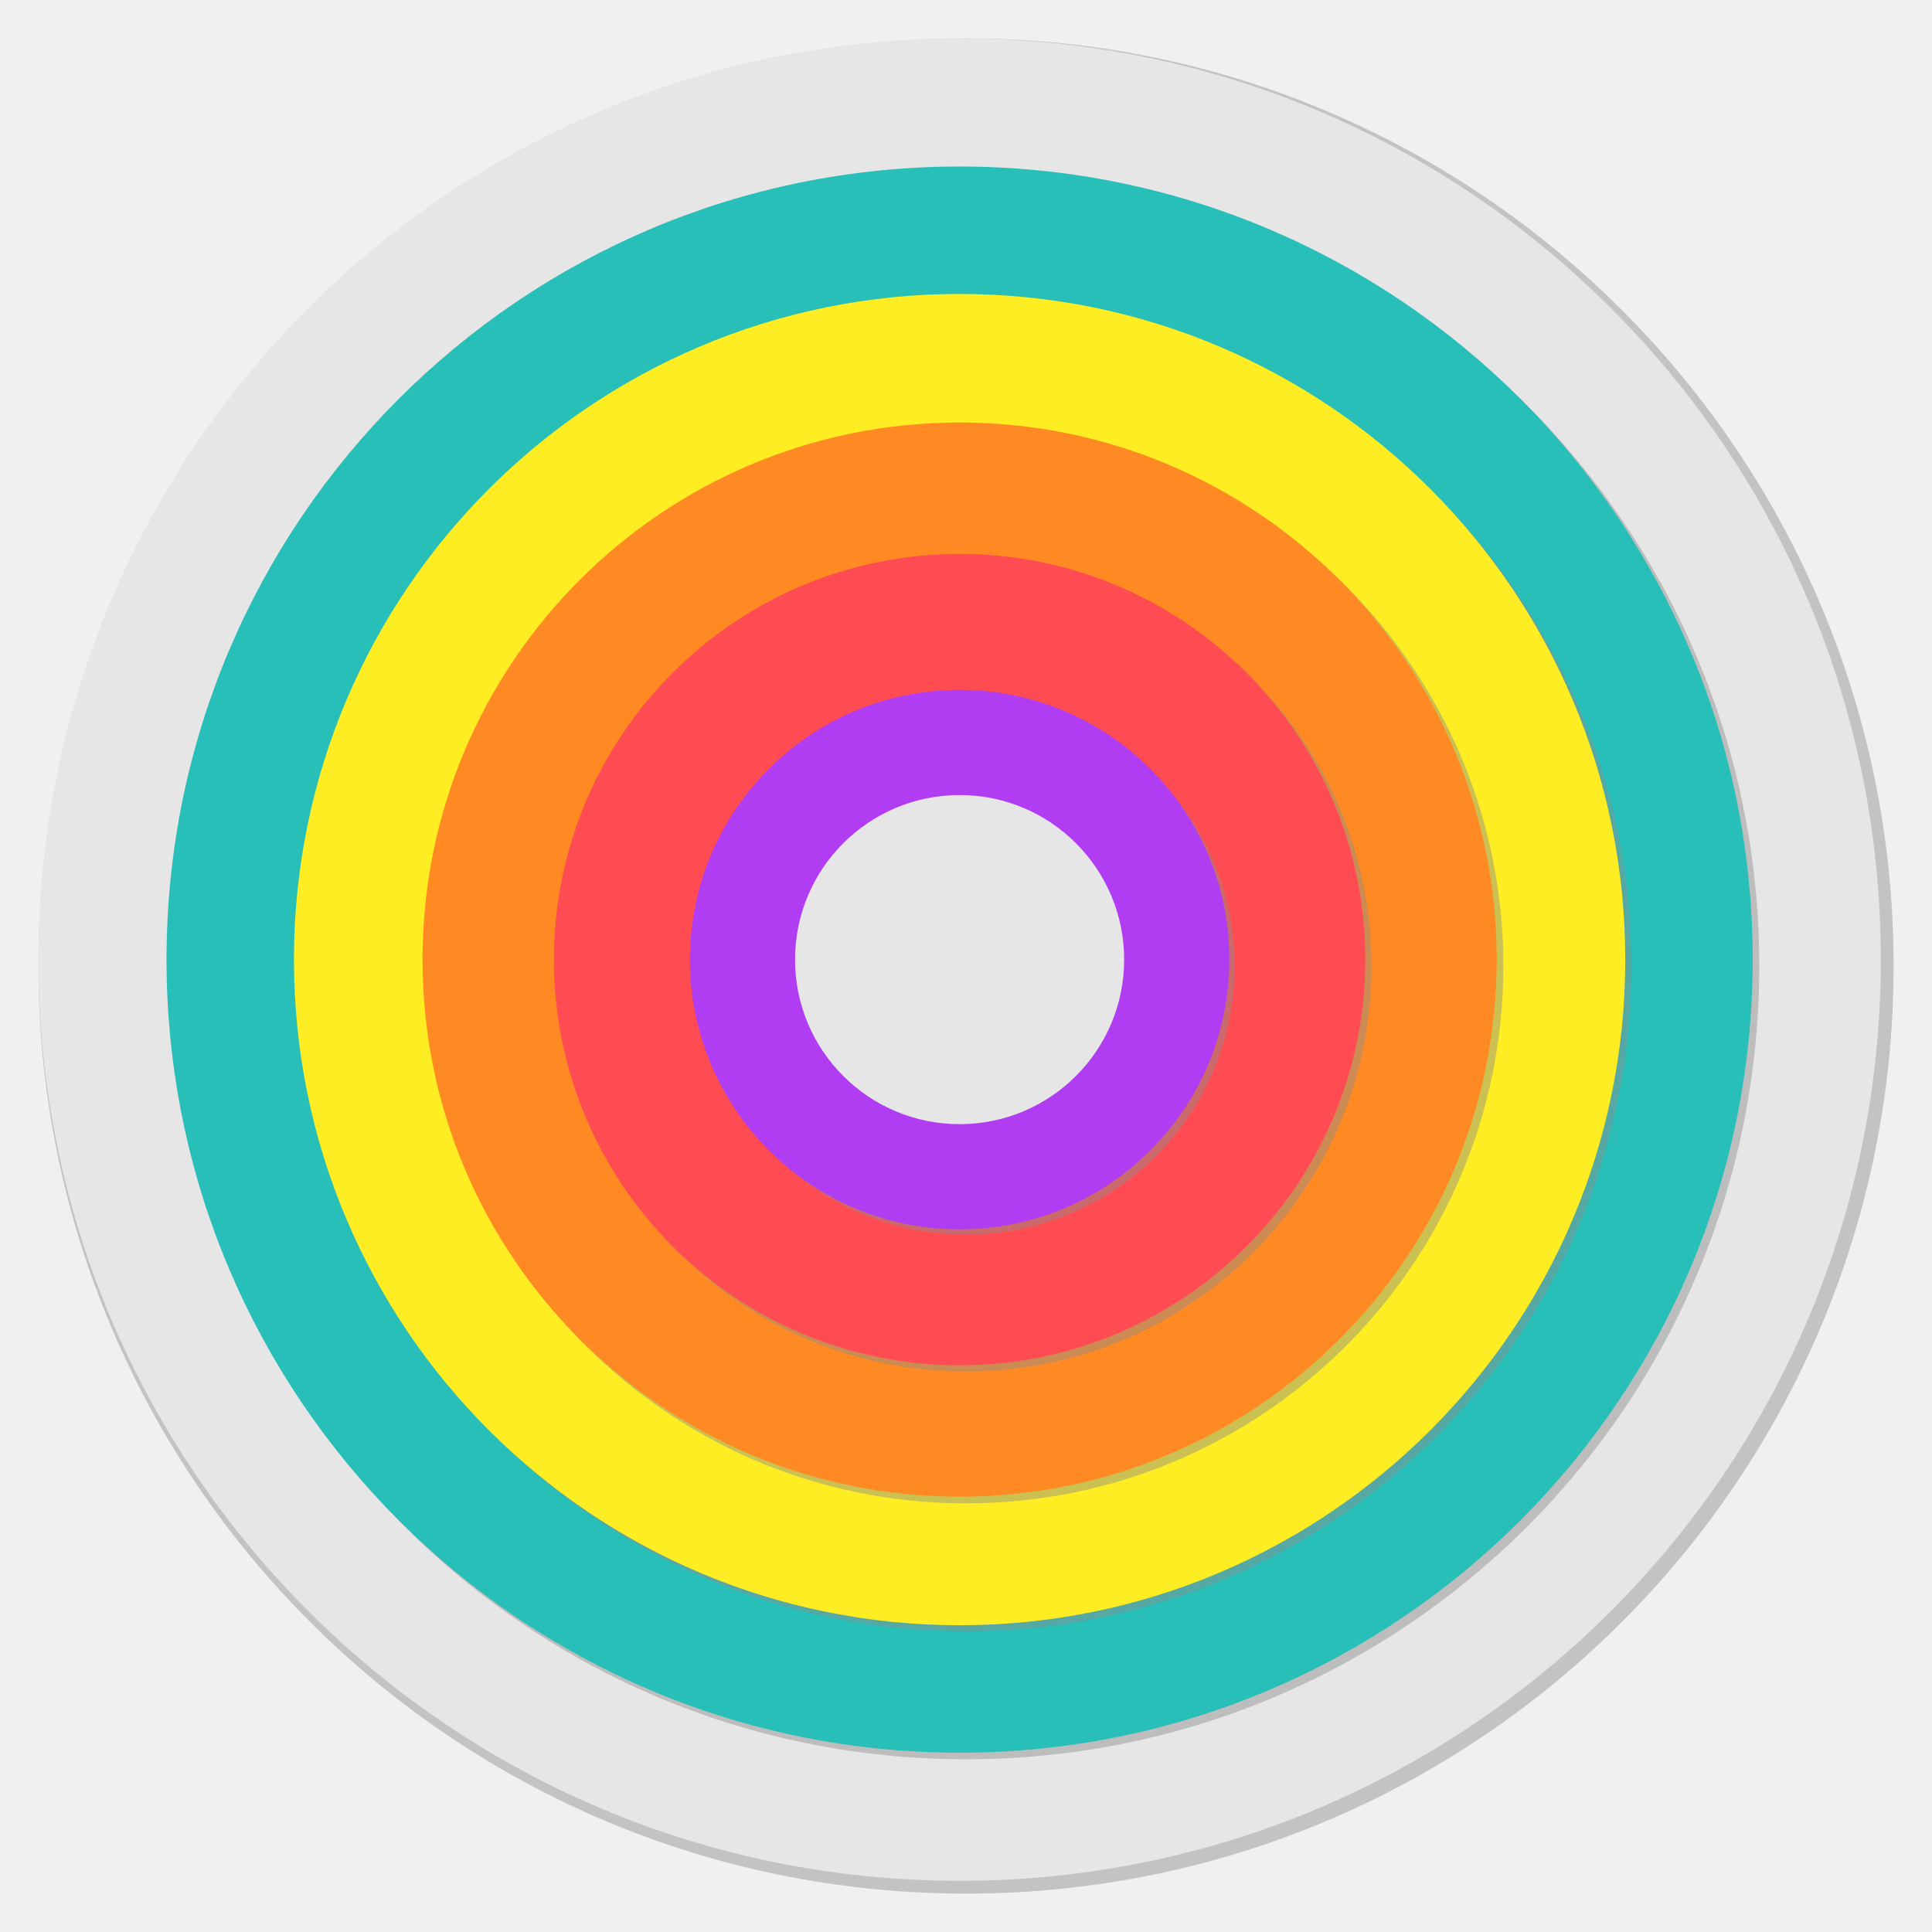
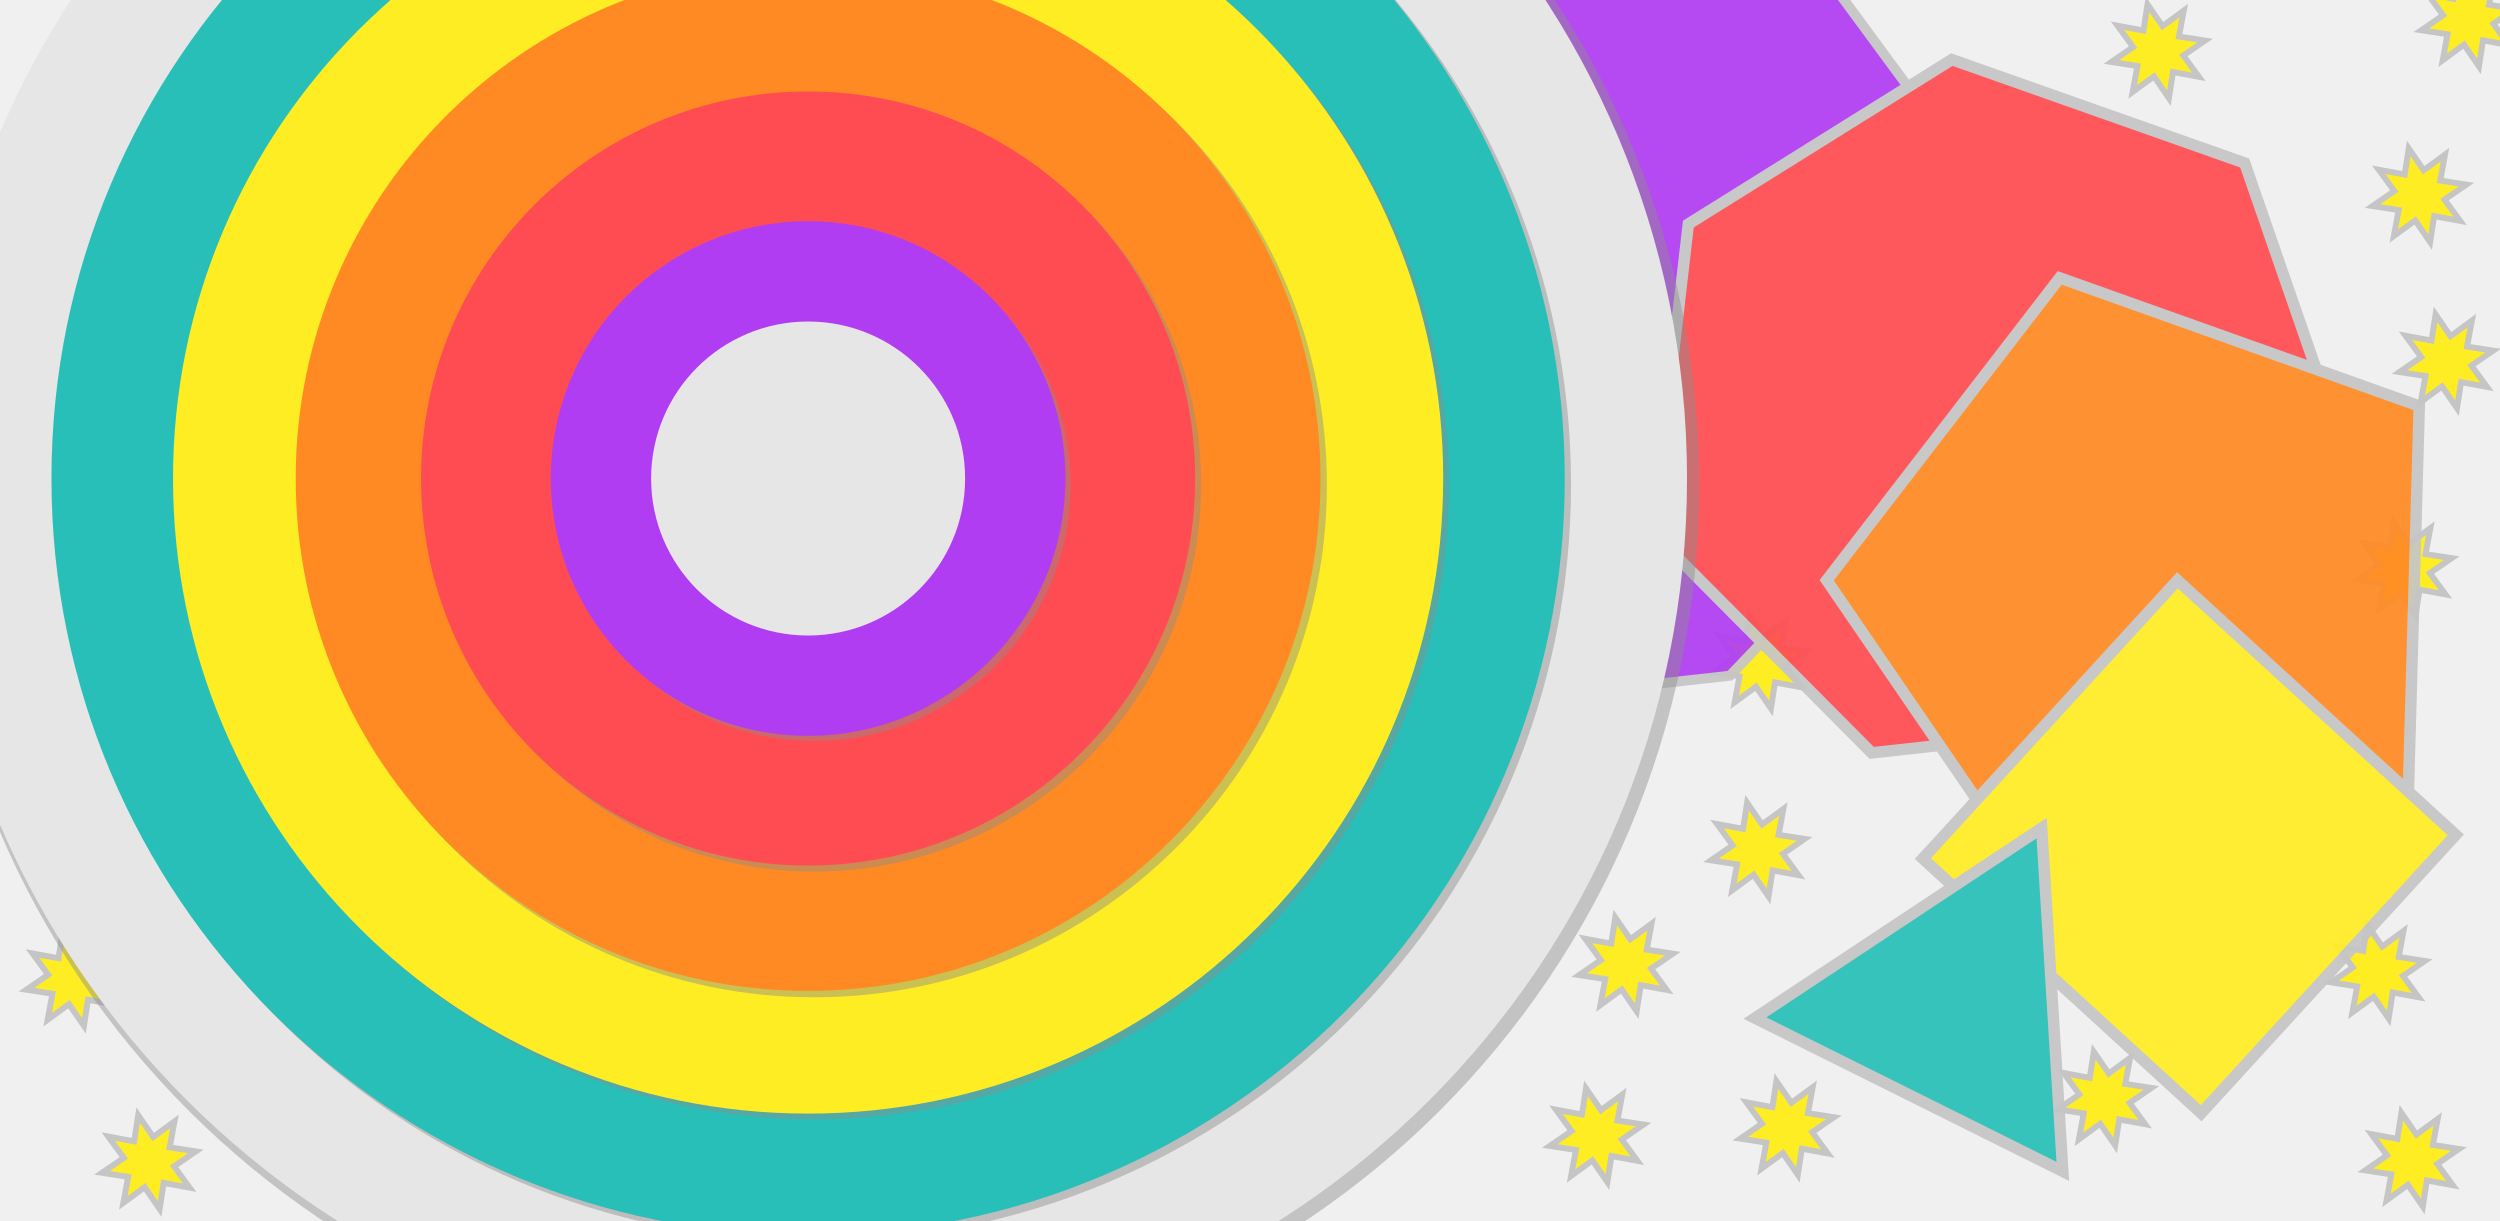
- <svg xmlns="http://www.w3.org/2000/svg" width="755" height="755" id="svg2" version="1.1" style="enable-background:new">
+ <svg xmlns="http://www.w3.org/2000/svg" width="1024" height="500" id="svg2" version="1.1" style="enable-background:new">
  <defs id="defs4">
    <linearGradient id="linearGradient3823">
      <stop style="stop-color:#4599ff;stop-opacity:0;" offset="0" id="stop3825" />
      <stop style="stop-color:#005aff;stop-opacity:1;" offset="1" id="stop3827" />
    </linearGradient>
  </defs>
-   <g id="layer5" style="display:inline" transform="translate(-125,-125)">
-     <path style="opacity:0.453;fill:#2294f5;fill-opacity:1;display:inline" id="path4046" d="m 858.571,497.857 c 0,197.639 -160.218,357.857 -357.857,357.857 -197.639,0 -357.857,-160.218 -357.857,-357.857 C 142.857,300.218 303.075,140 500.714,140 c 197.639,0 357.857,160.218 357.857,357.857 z" transform="matrix(0.8662675,0,0,0.8662675,68.74751,71.22257)" />
-     <path transform="matrix(1.012974,0,0,1.012974,-4.710602,-1.816383)" d="m 858.571,497.857 c 0,197.639 -160.218,357.857 -357.857,357.857 -197.639,0 -357.857,-160.218 -357.857,-357.857 C 142.857,300.218 303.075,140 500.714,140 c 197.639,0 357.857,160.218 357.857,357.857 z" id="path4486" style="opacity:0.453;fill:#8b8b8b;fill-opacity:1;display:inline" />
+   <g id="layer14">
+     <path style="fill:#ffed24;fill-opacity:1;stroke:#c5c5c5;stroke-width:4.7;stroke-miterlimit:4;stroke-opacity:1;stroke-dasharray:none" id="path3966" d="M 659.66,470.43 656.462,491.059 644.627,473.863 627.779,486.189 631.57,465.66 610.941,462.462 628.137,450.627 615.811,433.779 636.34,437.57 l 3.198,-20.629 11.835,17.197 16.848,-12.326 -3.791,20.529 20.629,3.198 -17.197,11.835 12.326,16.848 z" transform="matrix(0.5178803,0,0,0.5178803,318.4135,229.8823)" />
+     <path transform="matrix(0.5178803,0,0,0.5178803,330.4135,159.8823)" d="M 659.66,470.43 656.462,491.059 644.627,473.863 627.779,486.189 631.57,465.66 610.941,462.462 628.137,450.627 615.811,433.779 636.34,437.57 l 3.198,-20.629 11.835,17.197 16.848,-12.326 -3.791,20.529 20.629,3.198 -17.197,11.835 12.326,16.848 z" id="path3968" style="fill:#ffed24;fill-opacity:1;stroke:#c5c5c5;stroke-width:4.7;stroke-miterlimit:4;stroke-opacity:1;stroke-dasharray:none" />
+     <path style="fill:#ffed24;fill-opacity:1;stroke:#c5c5c5;stroke-width:4.7;stroke-miterlimit:4;stroke-opacity:1;stroke-dasharray:none" id="path3970" d="M 659.66,470.43 656.462,491.059 644.627,473.863 627.779,486.189 631.57,465.66 610.941,462.462 628.137,450.627 615.811,433.779 636.34,437.57 l 3.198,-20.629 11.835,17.197 16.848,-12.326 -3.791,20.529 20.629,3.198 -17.197,11.835 12.326,16.848 z" transform="matrix(0.5178803,0,0,0.5178803,396.4135,226.8823)" />
+     <path transform="matrix(0.5178803,0,0,0.5178803,384.4135,112.8823)" d="M 659.66,470.43 656.462,491.059 644.627,473.863 627.779,486.189 631.57,465.66 610.941,462.462 628.137,450.627 615.811,433.779 636.34,437.57 l 3.198,-20.629 11.835,17.197 16.848,-12.326 -3.791,20.529 20.629,3.198 -17.197,11.835 12.326,16.848 z" id="path3972" style="fill:#ffed24;fill-opacity:1;stroke:#c5c5c5;stroke-width:4.7;stroke-miterlimit:4;stroke-opacity:1;stroke-dasharray:none" />
+     <path style="fill:#ffed24;fill-opacity:1;stroke:#c5c5c5;stroke-width:4.7;stroke-miterlimit:4;stroke-opacity:1;stroke-dasharray:none" id="path3974" d="M 659.66,470.43 656.462,491.059 644.627,473.863 627.779,486.189 631.57,465.66 610.941,462.462 628.137,450.627 615.811,433.779 636.34,437.57 l 3.198,-20.629 11.835,17.197 16.848,-12.326 -3.791,20.529 20.629,3.198 -17.197,11.835 12.326,16.848 z" transform="matrix(0.5178803,0,0,0.5178803,526.4135,214.8823)" />
+     <path transform="matrix(0.5178803,0,0,0.5178803,638.4135,162.8823)" d="M 659.66,470.43 656.462,491.059 644.627,473.863 627.779,486.189 631.57,465.66 610.941,462.462 628.137,450.627 615.811,433.779 636.34,437.57 l 3.198,-20.629 11.835,17.197 16.848,-12.326 -3.791,20.529 20.629,3.198 -17.197,11.835 12.326,16.848 z" id="path3976" style="fill:#ffed24;fill-opacity:1;stroke:#c5c5c5;stroke-width:4.7;stroke-miterlimit:4;stroke-opacity:1;stroke-dasharray:none" />
+     <path style="fill:#ffed24;fill-opacity:1;stroke:#c5c5c5;stroke-width:4.7;stroke-miterlimit:4;stroke-opacity:1;stroke-dasharray:none" id="path3978" d="M 659.66,470.43 656.462,491.059 644.627,473.863 627.779,486.189 631.57,465.66 610.941,462.462 628.137,450.627 615.811,433.779 636.34,437.57 l 3.198,-20.629 11.835,17.197 16.848,-12.326 -3.791,20.529 20.629,3.198 -17.197,11.835 12.326,16.848 z" transform="matrix(0.5178803,0,0,0.5178803,649.4135,-2.11767)" />
+     <path transform="matrix(0.5178803,0,0,0.5178803,675.4135,-227.1177)" d="M 659.66,470.43 656.462,491.059 644.627,473.863 627.779,486.189 631.57,465.66 610.941,462.462 628.137,450.627 615.811,433.779 636.34,437.57 l 3.198,-20.629 11.835,17.197 16.848,-12.326 -3.791,20.529 20.629,3.198 -17.197,11.835 12.326,16.848 z" id="path3980" style="fill:#ffed24;fill-opacity:1;stroke:#c5c5c5;stroke-width:4.7;stroke-miterlimit:4;stroke-opacity:1;stroke-dasharray:none" />
+     <path style="fill:#ffed24;fill-opacity:1;stroke:#c5c5c5;stroke-width:4.7;stroke-miterlimit:4;stroke-opacity:1;stroke-dasharray:none" id="path3982" d="M 659.66,470.43 656.462,491.059 644.627,473.863 627.779,486.189 631.57,465.66 610.941,462.462 628.137,450.627 615.811,433.779 636.34,437.57 l 3.198,-20.629 11.835,17.197 16.848,-12.326 -3.791,20.529 20.629,3.198 -17.197,11.835 12.326,16.848 z" transform="matrix(0.5178803,0,0,0.5178803,655.4135,-155.1177)" />
+     <path transform="matrix(0.5178803,0,0,0.5178803,666.4135,-87.11767)" d="M 659.66,470.43 656.462,491.059 644.627,473.863 627.779,486.189 631.57,465.66 610.941,462.462 628.137,450.627 615.811,433.779 636.34,437.57 l 3.198,-20.629 11.835,17.197 16.848,-12.326 -3.791,20.529 20.629,3.198 -17.197,11.835 12.326,16.848 z" id="path3984" style="fill:#ffed24;fill-opacity:1;stroke:#c5c5c5;stroke-width:4.7;stroke-miterlimit:4;stroke-opacity:1;stroke-dasharray:none" />
+     <path style="fill:#ffed24;fill-opacity:1;stroke:#c5c5c5;stroke-width:4.7;stroke-miterlimit:4;stroke-opacity:1;stroke-dasharray:none" id="path3986" d="M 659.66,470.43 656.462,491.059 644.627,473.863 627.779,486.189 631.57,465.66 610.941,462.462 628.137,450.627 615.811,433.779 636.34,437.57 l 3.198,-20.629 11.835,17.197 16.848,-12.326 -3.791,20.529 20.629,3.198 -17.197,11.835 12.326,16.848 z" transform="matrix(0.5178803,0,0,0.5178803,548.4135,-214.1177)" />
+     <path transform="matrix(0.5178803,0,0,0.5178803,-305.5865,165.8823)" d="M 659.66,470.43 656.462,491.059 644.627,473.863 627.779,486.189 631.57,465.66 610.941,462.462 628.137,450.627 615.811,433.779 636.34,437.57 l 3.198,-20.629 11.835,17.197 16.848,-12.326 -3.791,20.529 20.629,3.198 -17.197,11.835 12.326,16.848 z" id="path3988" style="fill:#ffed24;fill-opacity:1;stroke:#c5c5c5;stroke-width:4.7;stroke-miterlimit:4;stroke-opacity:1;stroke-dasharray:none" />
+     <path style="fill:#ffed24;fill-opacity:1;stroke:#c5c5c5;stroke-width:4.7;stroke-miterlimit:4;stroke-opacity:1;stroke-dasharray:none" id="path3990" d="M 659.66,470.43 656.462,491.059 644.627,473.863 627.779,486.189 631.57,465.66 610.941,462.462 628.137,450.627 615.811,433.779 636.34,437.57 l 3.198,-20.629 11.835,17.197 16.848,-12.326 -3.791,20.529 20.629,3.198 -17.197,11.835 12.326,16.848 z" transform="matrix(0.5178803,0,0,0.5178803,-274.5865,240.8823)" />
+     <path transform="matrix(0.5178803,0,0,0.5178803,385.4135,35.88233)" d="M 659.66,470.43 656.462,491.059 644.627,473.863 627.779,486.189 631.57,465.66 610.941,462.462 628.137,450.627 615.811,433.779 636.34,437.57 l 3.198,-20.629 11.835,17.197 16.848,-12.326 -3.791,20.529 20.629,3.198 -17.197,11.835 12.326,16.848 z" id="path3992" style="fill:#ffed24;fill-opacity:1;stroke:#c5c5c5;stroke-width:4.7;stroke-miterlimit:4;stroke-opacity:1;stroke-dasharray:none" />
+     <path style="fill:#ffed24;fill-opacity:1;stroke:#c5c5c5;stroke-width:4.7;stroke-miterlimit:4;stroke-opacity:1;stroke-dasharray:none" id="path3994" d="M 659.66,470.43 656.462,491.059 644.627,473.863 627.779,486.189 631.57,465.66 610.941,462.462 628.137,450.627 615.811,433.779 636.34,437.57 l 3.198,-20.629 11.835,17.197 16.848,-12.326 -3.791,20.529 20.629,3.198 -17.197,11.835 12.326,16.848 z" transform="matrix(0.5178803,0,0,0.5178803,652.4135,239.8823)" />
  </g>
-   <g id="layer4" style="display:inline" transform="translate(-125,-125)">
-     <path style="fill:#e6e6e6;fill-opacity:1" id="path3831" d="m 858.571,497.857 c 0,197.639 -160.218,357.857 -357.857,357.857 -197.639,0 -357.857,-160.218 -357.857,-357.857 C 142.857,300.218 303.075,140 500.714,140 c 197.639,0 357.857,160.218 357.857,357.857 z" transform="matrix(1.005988,0,0,1.005988,-3.712579,-0.8383209)" />
+   <g id="layer13" style="opacity:0.926">
+     <path style="fill:#b03df2;fill-opacity:1;stroke:#c5c5c5;stroke-width:4.7;stroke-miterlimit:4;stroke-opacity:1;stroke-dasharray:none;display:inline;enable-background:new" id="path3158" d="M 671,475 564.782,378.832 545.229,236.888 621.491,115.584 757.884,71.68 l 132.704,54.039 66.921,126.697 -30.174,140.072 -113.151,87.905 z" transform="matrix(0.7377447,0.4518012,-0.4518012,0.7377447,201.777,-431.7665)" />
+     <path style="fill:#ff4c52;fill-opacity:1;stroke:#c5c5c5;stroke-width:4.7;stroke-miterlimit:4;stroke-opacity:1;stroke-dasharray:none" id="path3955" d="M 766,66 742.409,-59.013 l 83.03,-96.388 127.128,4.818 75.496,102.397 -32.986,122.868 -116.629,50.818 z" transform="matrix(0.9548559,0.2970694,-0.2970694,0.9548559,-34.87532,-72.42226)" />
+     <path style="fill:#ff8a24;fill-opacity:1;stroke:#c5c5c5;stroke-width:4.7;stroke-miterlimit:4;stroke-opacity:1;stroke-dasharray:none" id="path3957" d="M 858,372 745.607,480.696 607.5,407.392 634.538,253.393 789.356,231.519 z" transform="matrix(0.8856994,0.4642591,-0.4642591,0.8856994,399.2848,-405.2026)" />
+     <path style="fill:#ffed24;fill-opacity:1;stroke:#c5c5c5;stroke-width:4.7;stroke-miterlimit:4;stroke-opacity:1;stroke-dasharray:none" id="path3959" d="M 893,300 749,244 805,100 949,156 z" transform="matrix(0.9323328,0.3616015,-0.3616015,0.9323328,177.508,-146.647)" />
+     <path style="fill:#28bfb8;fill-opacity:1;stroke:#c5c5c5;stroke-width:4.7;stroke-miterlimit:4;stroke-opacity:1;stroke-dasharray:none" id="path3963" d="M 760,421 624.904,380.997 727.096,284.003 z" transform="matrix(-0.6424781,0.766304,-0.766304,-0.6424781,1529.707,105.099)" />
  </g>
-   <g id="layer8" style="display:inline">
-     <path style="opacity:0.453;fill:#8b8b8b;fill-opacity:1;display:inline;enable-background:new" id="path4068" d="m 858.571,497.857 a 357.857,357.857 0 1 1 -715.714,0 357.857,357.857 0 1 1 715.714,0 z" transform="matrix(0.8662675,0,0,0.8662675,-56.25248,-53.77742)" />
+   <g id="layer5" style="display:inline" transform="translate(-125,-380)" />
+   <g id="layer4" style="display:inline" transform="translate(-125,-380)" />
+   <g id="layer8" style="display:inline" transform="translate(0,-255.0001)" />
+   <g id="layer2" style="display:inline" transform="translate(-125,-380)" />
+   <g id="layer9" transform="translate(0,-255.0001)" />
+   <g id="layer1" style="display:inline" transform="translate(0,-255.0001)" />
+   <g id="layer10" transform="translate(0,-255.0001)" />
+   <g id="layer3" style="display:inline" transform="translate(0,-255.0001)" />
+   <g id="layer11" transform="translate(0,-255.0001)" />
+   <g id="layer6" style="display:inline" transform="translate(0,-255.0001)" />
+   <g id="layer12" transform="translate(0,-255.0001)" />
+   <g id="layer7" style="display:inline" transform="translate(0,-255.0001)">
+     <g id="g3138">
+       <path transform="matrix(0.8662675,0,0,0.8662675,-100.2525,22.22258)" d="m 858.571,497.857 a 357.857,357.857 0 1 1 -715.714,0 357.857,357.857 0 1 1 715.714,0 z" id="path4046" style="enable-background:new;display:inline;opacity:0.453;fill:#2294f5;fill-opacity:1" />
+       <path style="enable-background:new;display:inline;opacity:0.453;fill:#8b8b8b;fill-opacity:1" id="path4486" d="m 858.571,497.857 a 357.857,357.857 0 1 1 -715.714,0 357.857,357.857 0 1 1 715.714,0 z" transform="matrix(1.012974,0,0,1.012974,-173.7106,-50.81637)" />
+       <path transform="matrix(1.005988,0,0,1.005988,-172.7126,-49.83831)" d="m 858.571,497.857 a 357.857,357.857 0 1 1 -715.714,0 357.857,357.857 0 1 1 715.714,0 z" id="path3831" style="enable-background:new;display:inline;fill:#e6e6e6;fill-opacity:1" />
+       <path transform="matrix(0.8662675,0,0,0.8662675,-100.2525,22.22258)" d="m 858.571,497.857 a 357.857,357.857 0 1 1 -715.714,0 357.857,357.857 0 1 1 715.714,0 z" id="path4068" style="enable-background:new;display:inline;opacity:0.453;fill:#8b8b8b;fill-opacity:1" />
+       <path transform="matrix(1.007501,0,0,1.007501,-172.6745,28.73185)" d="m 797.616,419.124 a 297.692,297.692 0 1 1 -595.384,0 297.692,297.692 0 1 1 595.384,0 z" id="path3260" style="enable-background:new;display:inline;fill:#28bfb8;fill-opacity:1;stroke:#28bfb8;stroke-width:19.851;stroke-miterlimit:4;stroke-opacity:1;stroke-dasharray:none" />
+       <path style="enable-background:new;opacity:0.453;fill:#8b8b8b;fill-opacity:1;display:inline" id="path4078" d="m 858.571,497.857 a 357.857,357.857 0 1 1 -715.714,0 357.857,357.857 0 1 1 715.714,0 z" transform="matrix(0.7265469,0,0,0.7265469,-30.2924,91.78346)" />
+       <path style="enable-background:new;display:inline;fill:#ffed24;fill-opacity:1;stroke:#ffed24;stroke-width:23.803;stroke-miterlimit:4;stroke-opacity:1;stroke-dasharray:none" id="path4036" d="m 797.616,419.124 a 297.692,297.692 0 1 1 -595.384,0 297.692,297.692 0 1 1 595.384,0 z" transform="matrix(0.8402285,0,0,0.8402284,-89.0508,98.8399)" />
+       <path transform="matrix(0.5868263,0,0,0.5868263,39.66768,161.3443)" d="m 858.571,497.857 a 357.857,357.857 0 1 1 -715.714,0 357.857,357.857 0 1 1 715.714,0 z" id="path4082" style="enable-background:new;opacity:0.453;fill:#8b8b8b;fill-opacity:1;display:inline" />
+       <path transform="matrix(0.6714509,0,0,0.6714508,-4.67474,169.5787)" d="m 797.616,419.124 a 297.692,297.692 0 1 1 -595.384,0 297.692,297.692 0 1 1 595.384,0 z" id="path4038" style="enable-background:new;display:inline;fill:#ff8a24;fill-opacity:1;stroke:#ff8a24;stroke-width:29.786;stroke-miterlimit:4;stroke-opacity:1;stroke-dasharray:none" />
+       <path style="enable-background:new;opacity:0.453;fill:#8b8b8b;fill-opacity:1;display:inline" id="path4086" d="m 858.571,497.857 a 357.857,357.857 0 1 1 -715.714,0 357.857,357.857 0 1 1 715.714,0 z" transform="matrix(0.4429142,0,0,0.4429142,111.7266,232.992)" />
+       <path style="enable-background:new;display:inline;fill:#ff4c52;fill-opacity:1;stroke:#ff4c52;stroke-width:40.083;stroke-miterlimit:4;stroke-opacity:1;stroke-dasharray:none" id="path4040" d="m 797.616,419.124 a 297.692,297.692 0 1 1 -595.384,0 297.692,297.692 0 1 1 595.384,0 z" transform="matrix(0.4989669,0,0,0.4989668,81.55424,241.8709)" />
+       <path transform="matrix(0.2934132,0,0,0.2934132,186.5839,307.4222)" d="m 858.571,497.857 a 357.857,357.857 0 1 1 -715.714,0 357.857,357.857 0 1 1 715.714,0 z" id="path4090" style="enable-background:new;opacity:0.453;fill:#8b8b8b;fill-opacity:1;display:inline" />
+       <path transform="matrix(0.3204793,0,0,0.3204793,170.7845,316.6794)" d="m 797.616,419.124 a 297.692,297.692 0 1 1 -595.384,0 297.692,297.692 0 1 1 595.384,0 z" id="path4042" style="fill:#b03df2;fill-opacity:1;stroke:#b03df2;stroke-width:62.407;stroke-miterlimit:4;stroke-opacity:1;stroke-dasharray:none;display:inline;enable-background:new" />
+       <path style="fill:#e6e6e6;fill-opacity:1;stroke:#e6e6e6;stroke-width:109.632;stroke-miterlimit:4;stroke-opacity:1;stroke-dasharray:none;display:inline;enable-background:new" id="path4044" d="m 797.616,419.124 a 297.692,297.692 0 1 1 -595.384,0 297.692,297.692 0 1 1 595.384,0 z" transform="matrix(0.182429,0,0,0.1824289,239.7993,374.5397)" />
+     </g>
  </g>
-   <g id="layer2" style="display:inline" transform="translate(-125,-125)">
-     <path style="fill:#28bfb8;fill-opacity:1;stroke:#28bfb8;stroke-width:19.851;stroke-miterlimit:4;stroke-opacity:1;stroke-dasharray:none;display:inline;enable-background:new" id="path3260" d="m 797.616,419.124 c 0,164.411 -133.281,297.692 -297.692,297.692 -164.411,0 -297.692,-133.281 -297.692,-297.692 0,-164.411 133.281,-297.692 297.692,-297.692 164.411,0 297.692,133.281 297.692,297.692 z" transform="matrix(1.007501,0,0,1.007501,-3.67452,77.73184)" />
-   </g>
-   <g id="layer9">
-     <path transform="matrix(0.7265469,0,0,0.7265469,13.7076,15.78346)" d="m 858.571,497.857 a 357.857,357.857 0 1 1 -715.714,0 357.857,357.857 0 1 1 715.714,0 z" id="path4078" style="opacity:0.453;fill:#8b8b8b;fill-opacity:1;display:inline;enable-background:new" />
-   </g>
-   <g id="layer1" style="display:inline">
-     <path transform="matrix(0.8402285,0,0,0.8402284,-45.0508,22.8399)" d="m 797.616,419.124 a 297.692,297.692 0 1 1 -595.384,0 297.692,297.692 0 1 1 595.384,0 z" id="path4036" style="fill:#ffed24;fill-opacity:1;stroke:#ffed24;stroke-width:23.803;stroke-miterlimit:4;stroke-opacity:1;stroke-dasharray:none;display:inline;enable-background:new" />
-   </g>
-   <g id="layer10">
-     <path style="opacity:0.453;fill:#8b8b8b;fill-opacity:1;display:inline;enable-background:new" id="path4082" d="m 858.571,497.857 a 357.857,357.857 0 1 1 -715.714,0 357.857,357.857 0 1 1 715.714,0 z" transform="matrix(0.5868263,0,0,0.5868263,83.66768,85.34434)" />
-   </g>
-   <g id="layer3" style="display:inline">
-     <path style="fill:#ff8a24;fill-opacity:1;stroke:#ff8a24;stroke-width:29.786;stroke-miterlimit:4;stroke-opacity:1;stroke-dasharray:none;display:inline;enable-background:new" id="path4038" d="m 797.616,419.124 a 297.692,297.692 0 1 1 -595.384,0 297.692,297.692 0 1 1 595.384,0 z" transform="matrix(0.6714509,0,0,0.6714508,39.32526,93.57869)" />
-   </g>
-   <g id="layer11">
-     <path transform="matrix(0.4429142,0,0,0.4429142,155.7266,156.992)" d="m 858.571,497.857 a 357.857,357.857 0 1 1 -715.714,0 357.857,357.857 0 1 1 715.714,0 z" id="path4086" style="opacity:0.453;fill:#8b8b8b;fill-opacity:1;display:inline;enable-background:new" />
-   </g>
-   <g id="layer6" style="display:inline">
-     <path transform="matrix(0.4989669,0,0,0.4989668,125.5542,165.8709)" d="m 797.616,419.124 a 297.692,297.692 0 1 1 -595.384,0 297.692,297.692 0 1 1 595.384,0 z" id="path4040" style="fill:#ff4c52;fill-opacity:1;stroke:#ff4c52;stroke-width:40.083;stroke-miterlimit:4;stroke-opacity:1;stroke-dasharray:none;display:inline;enable-background:new" />
-   </g>
-   <g id="layer12">
-     <path style="opacity:0.453;fill:#8b8b8b;fill-opacity:1;display:inline;enable-background:new" id="path4090" d="m 858.571,497.857 a 357.857,357.857 0 1 1 -715.714,0 357.857,357.857 0 1 1 715.714,0 z" transform="matrix(0.2934132,0,0,0.2934132,230.5839,231.4222)" />
-   </g>
-   <g id="layer7" style="display:inline">
-     <path style="fill:#b03df2;fill-opacity:1;stroke:#b03df2;stroke-width:62.407;stroke-miterlimit:4;stroke-opacity:1;stroke-dasharray:none;display:inline;enable-background:new" id="path4042" d="m 797.616,419.124 a 297.692,297.692 0 1 1 -595.384,0 297.692,297.692 0 1 1 595.384,0 z" transform="matrix(0.3204793,0,0,0.3204793,214.7845,240.6794)" />
-     <path transform="matrix(0.182429,0,0,0.1824289,283.7993,298.5397)" d="m 797.616,419.124 a 297.692,297.692 0 1 1 -595.384,0 297.692,297.692 0 1 1 595.384,0 z" id="path4044" style="fill:#e6e6e6;fill-opacity:1;stroke:#e6e6e6;stroke-width:109.632;stroke-miterlimit:4;stroke-opacity:1;stroke-dasharray:none;display:inline;enable-background:new" />
+   <g id="layer15" style="opacity:1">
+     <rect style="fill:#ffffff;fill-opacity:0;stroke:none;stroke-width:4.7;stroke-miterlimit:4;stroke-opacity:1;stroke-dasharray:none;opacity:1" id="rect3997" width="1067" height="559" x="-22" y="-28" />
  </g>
</svg>
